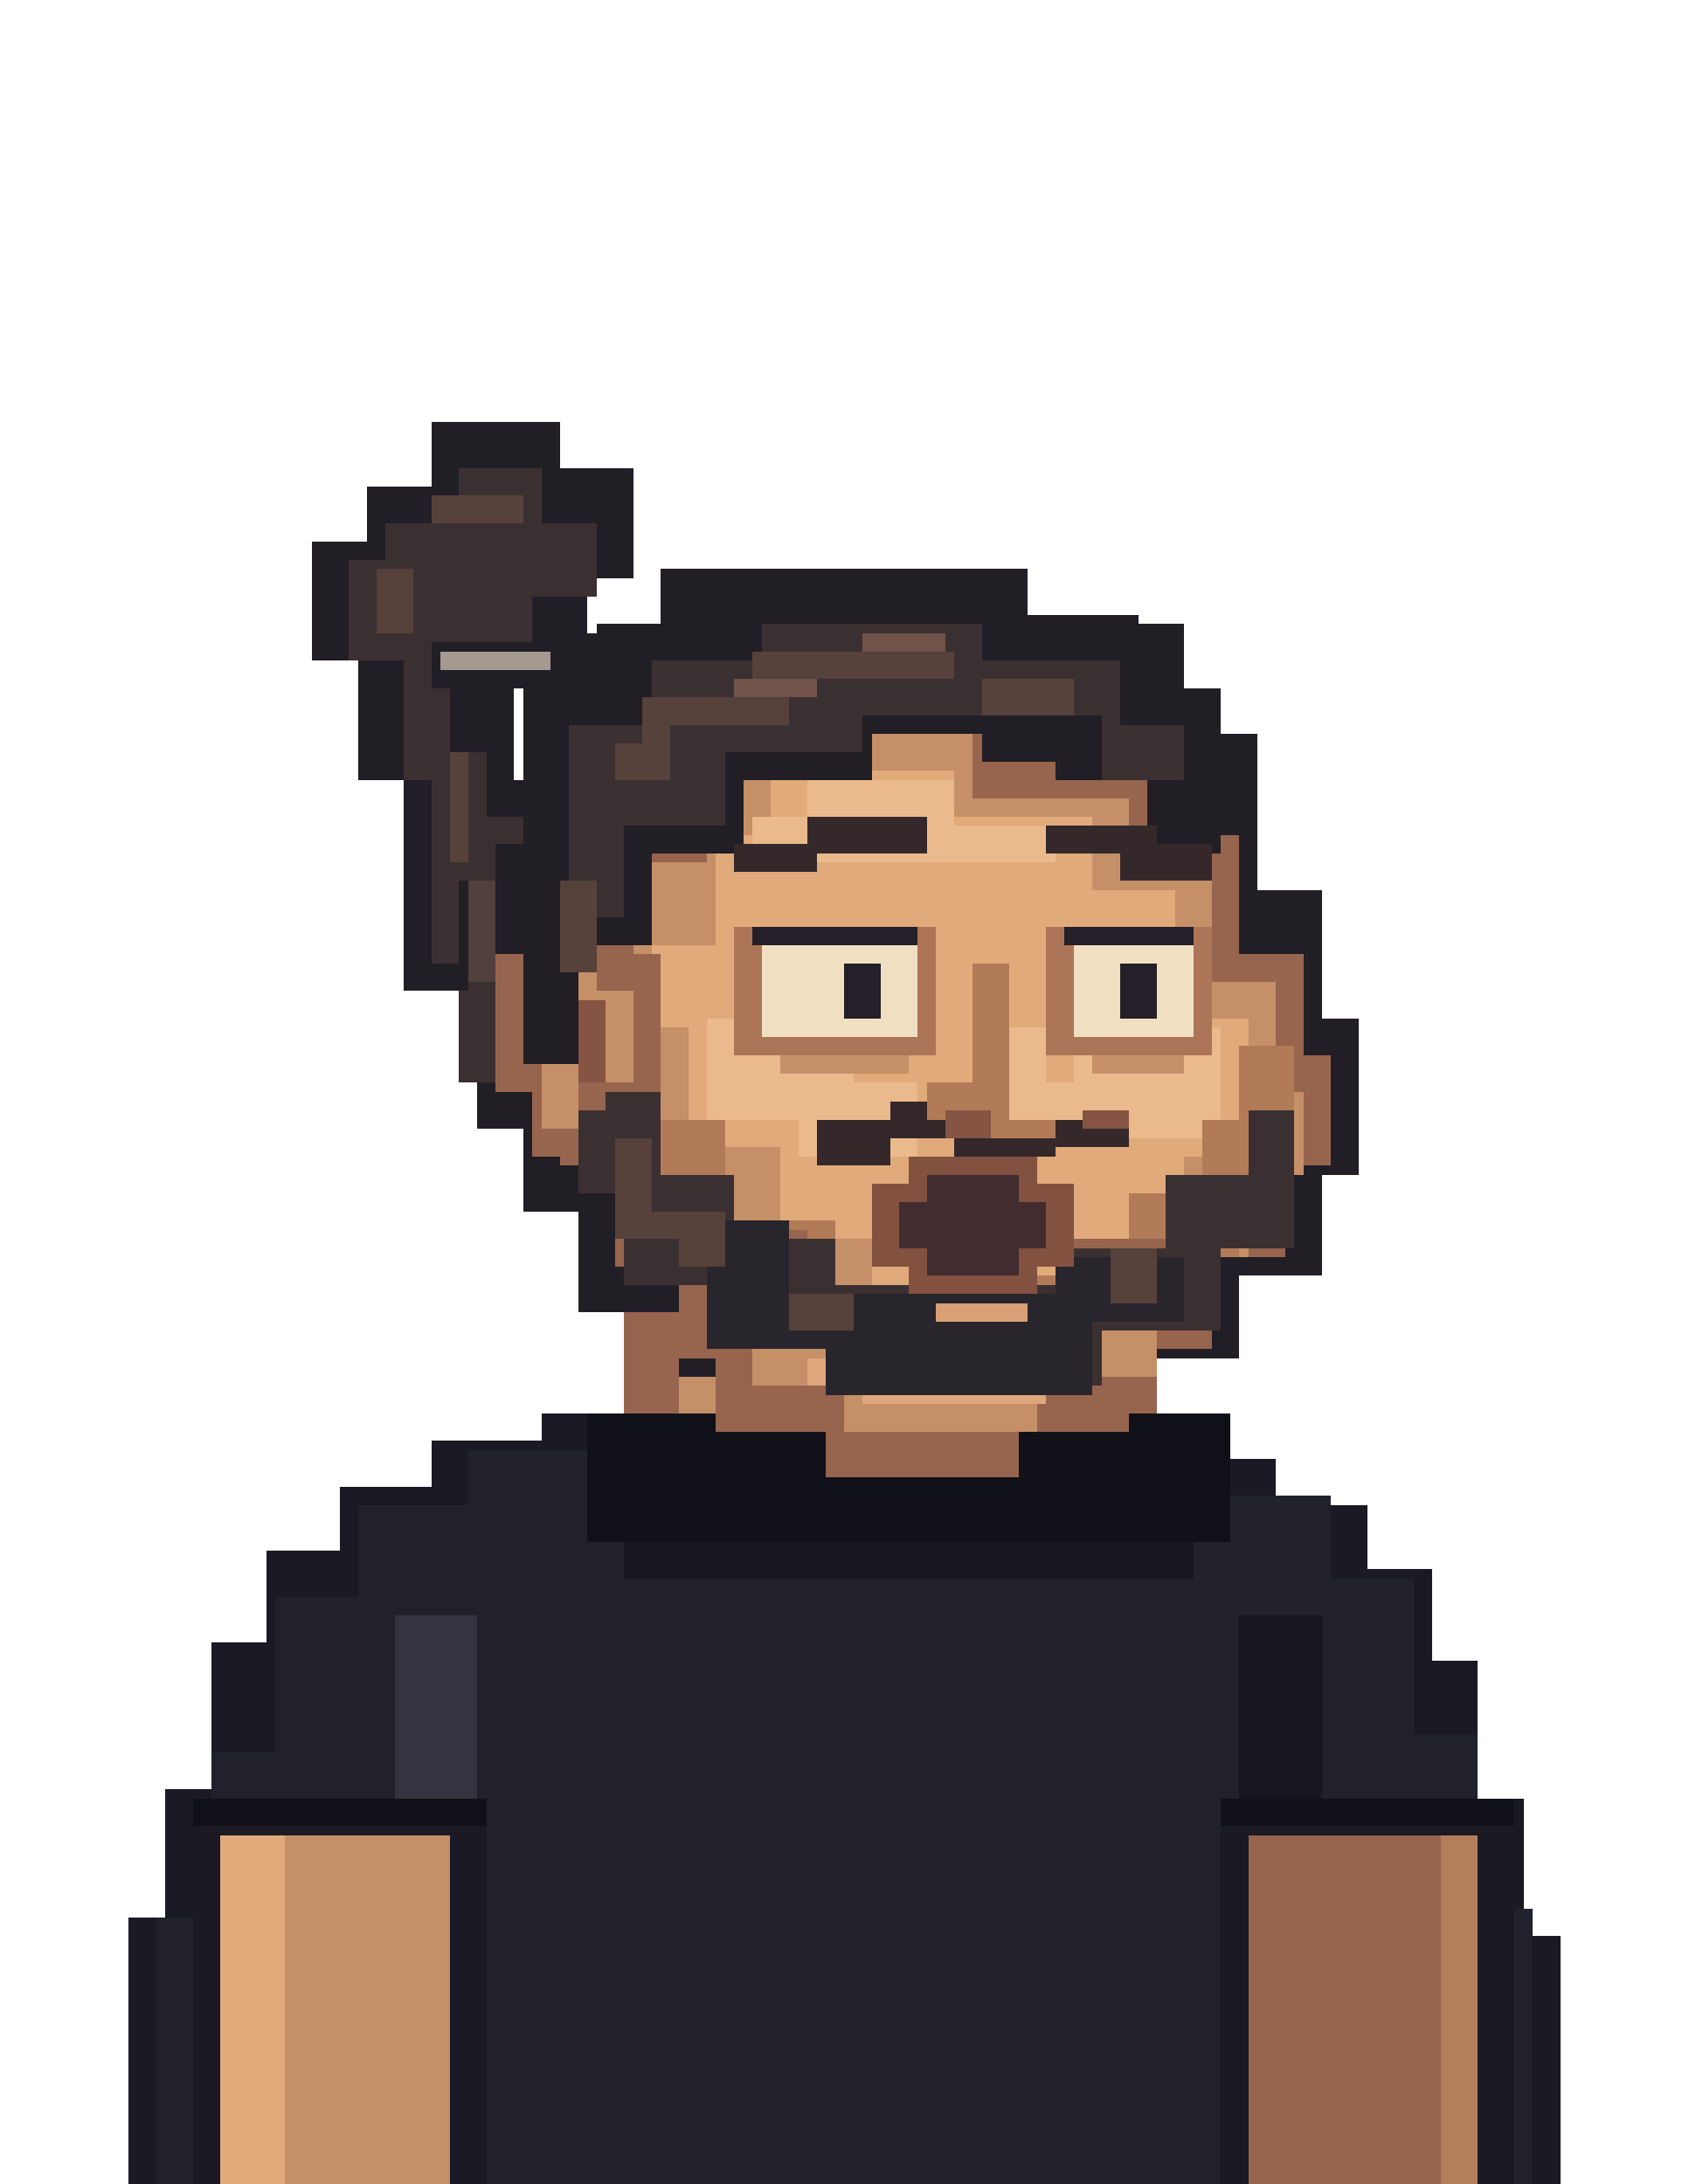
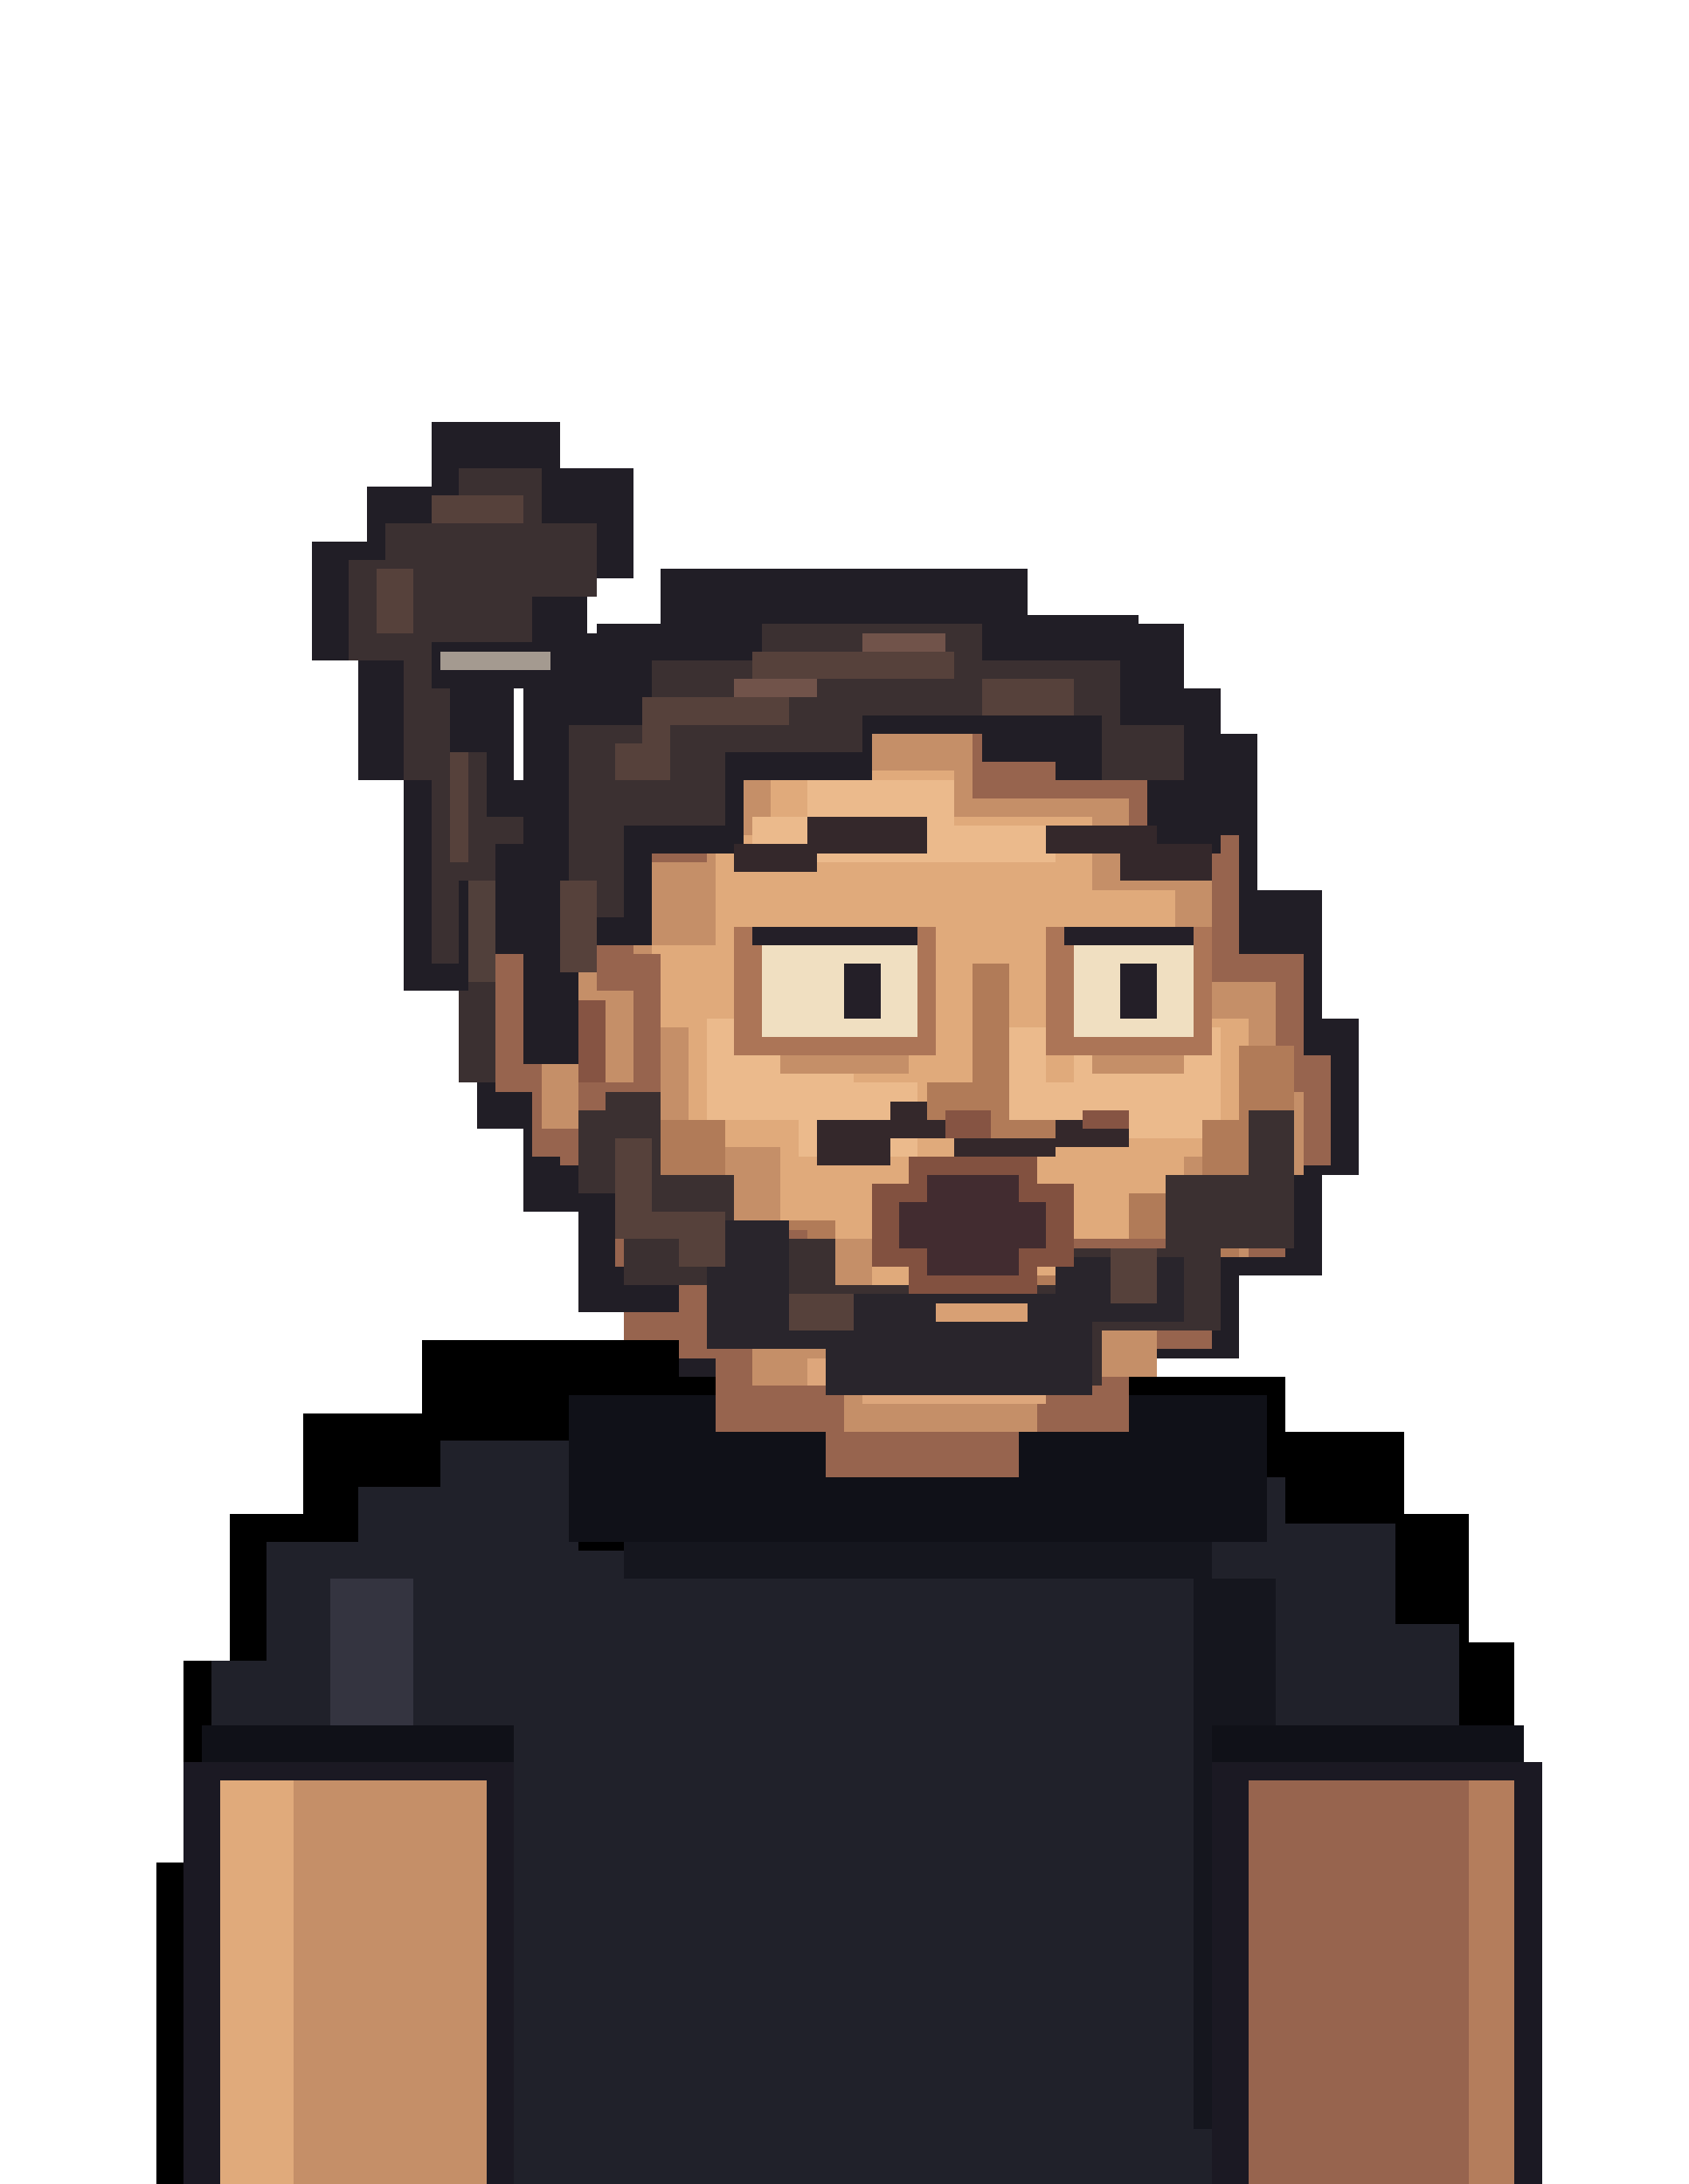
<svg xmlns="http://www.w3.org/2000/svg" width="552" height="714" viewBox="-12 -38 184 238" shape-rendering="crispEdges" data-expression="surprised">
  <g id="neck" transform="translate(0 -20)">
    <path fill="#97644e" d="M56 118h58v24h7v16H49v-16h7z" />
    <path fill="#c58f68" d="M62 126h45v17h7v8H56v-8h6z" />
    <path fill="#dda67b" d="M66 134h35v10h7v3H66z" />
  </g>
-   <g id="casual-body" transform="translate(0 4)">
-     <path fill="#1b1923" d="M47 112h68v5h12v5h10v7h7v10h5v15h5v15h4v31H2v-33h4v-14h5v-16h6v-10h8v-7h10v-5h12z" />
-     <path fill="#20212a" d="M49 116h18v8h39v-8h14v5h13v9h9v17h7v19h6v34H5v-33h6v-18h7v-17h9v-10h12v-6h10z" />
-     <path fill="#20212a" d="M40 125h19v12h11v6h28v-6h13v-10h16v8h9v22h6v29h5v14H14v-30h6v-22h8v-13h12z" />
-     <path fill="#20212a" d="M39 127h13v8H39zM70 137h29v4H70zM114 126h12v9h-12zM24 144h6v18h-6z" />
-     <path fill="#20212a" d="M52 141h11v10h10v7h24v-7h10v-11h9v17h-9v43H57v-40h-5zM18 178h8v22h-8zM140 174h9v26h-9z" />
-     <path fill="#20212a" d="M67 159h31v6H67zM60 187h48v5H60zM30 163h15v5H30z" />
-     <rect x="31" y="134" width="9" height="60" fill="#343440" />
-     <rect x="123" y="134" width="9" height="60" fill="#15161e" />
-     <rect x="9" y="154" width="32" height="50" fill="#1b1923" />
-     <rect x="121" y="154" width="32" height="50" fill="#1b1923" />
-     <rect x="9" y="154" width="32" height="3" fill="#101118" />
-     <rect x="121" y="154" width="32" height="3" fill="#101118" />
-     <rect x="12" y="158" width="25" height="46" fill="#c58f68" />
-     <rect x="12" y="158" width="7" height="46" fill="#e0aa7b" />
-     <rect x="124" y="158" width="25" height="46" fill="#97644e" />
-     <rect x="145" y="158" width="4" height="46" fill="#b47d5c" />
-     <rect x="52" y="112" width="70" height="14" fill="#101118" />
-     <rect x="56" y="126" width="62" height="4" fill="#15161e" />
+   <g id="casual-body">
+     <path d="M52 108h60v4h16v6h13v9h7v14h5v19h3v40H5v-35h3v-22h5v-16h8v-11h13v-8h18z" />
+     <path fill="#20212a" d="M36 119h15v12h24v-4h17v5h22v-9h14v5h12v11h7v20h5v41H8v-35h3v-22h6v-13h10v-6h9z" />
+     <path fill="#20212a" d="M31 126h16v12h27v-5h23v6h27v-9h10v14h7v22h5v34H31v-9h-9v-20h-5v-21h5v-14h9z" />
+     <path fill="#20212a" d="M48 137h20v-3h8v5h20v4h14v14H96v7H71v-5H51v-8h-8v-8h5z" />
+     <path fill="#20212a" d="M54 138h12v3h-12zM45 144h8v7h-5v-4h-3zM72 140h20v3H72z" />
+     <path fill="#20212a" d="M21 131h8v12h-6v20h5v19h8v18H10v-34h4v-23h7zM132 139h7v22h7v39h-17v-19h-4v-16h7z" />
+     <path fill="#20212a" d="M16 143h5v21h-5zM12 170h8v16h6v14H9v-25h3zM140 170h6v30h-7v-17h-4v-10h5z" />
+     <path fill="#20212a" d="M27 135h6v20h5v17h-4v10h-6v-19h-4v-16h3zM119 145h9v17h-6v19h-6v-19h3z" />
+     <path fill="#20212a" d="M32 133h6v19h-4v-10h-2zM38 160h6v16h-4v-9h-2zM127 134h5v12h-4v-5h-1z" />
+     <path fill="#20212a" d="M48 165h15v4H49v4H37v-4h11zM90 168h24v4H93v3H71v-4h19zM45 183h30v4H55v4H37v-4h8zM107 186h19v5h-12v4H85v-4h22z" />
+     <path fill="#20212a" d="M48 174h20v3H48zM76 177h30v3H76zM51 192h29v3H51zM100 182h12v3h-12z" />
+     <path fill="#20212a" d="M33 193h7v7h-7zM120 193h9v7h-9zM80 197h29v3H80z" />
+     <rect x="24" y="134" width="9" height="60" fill="#343440" />
+     <rect x="118" y="134" width="9" height="60" fill="#15161e" />
+     <rect x="10" y="150" width="34" height="4" fill="#101118" />
+     <rect x="120" y="150" width="34" height="4" fill="#101118" />
+     <rect x="8" y="154" width="36" height="48" fill="#1b1923" />
+     <rect x="120" y="154" width="36" height="48" fill="#1b1923" />
+     <rect x="12" y="156" width="29" height="46" fill="#c58f68" />
+     <rect x="12" y="156" width="8" height="46" fill="#e0aa7b" />
+     <rect x="124" y="156" width="29" height="46" fill="#97644e" />
+     <rect x="148" y="156" width="5" height="46" fill="#b47d5c" />
+     <rect x="50" y="114" width="76" height="16" fill="#101118" />
+     <rect x="56" y="130" width="64" height="4" fill="#15161e" />
  </g>
  <g id="hair-back" transform="translate(0 -38)">
    <path fill="#211e26" d="M45 69h15v-7h40v6h17v12h8v27h-7v16h-9v7H51v-7H40v-17h-5V85h10z" />
    <path fill="#3b3031" d="M39 89h7v15h-4v14h-4v-14h-3V96h4zM111 82h7v23h-5v15h-6v-9h4z" />
    <path fill="#51403b" d="M39 96h3v11h-3z" />
  </g>
  <g id="ponytail" transform="translate(0 -38)">
    <path fill="#211e26" d="M28 53h7v-7h14v5h8v12h-5v10h-8v16h-5v19h-7V85h-5V72h-5V59h6z" />
    <path fill="#3b3031" d="M30 57h8v-6h9v6h6v8h-7v8h-9v12h-5V72h-6V61h4zM35 82h6v14h-3v9h-3z" />
    <path fill="#56413b" d="M35 54h10v3H35zM29 62h4v7h-4zM37 82h2v12h-2z" />
    <path fill="#211e26" d="M35 70h14v5H35z" />
    <path fill="#a49a90" d="M36 71h12v2H36z" />
  </g>
  <g id="head" transform="translate(0 -38)">
    <path fill="#211e26" d="M57 73h40v4h17v8h11v12h7v14h4v17h-4v11h-9v9h-14v6H76v-4H62v-7H51v-11h-6v-14h-3V99h6V85h9z" />
    <path fill="#97644e" d="M60 78h35v5h18v8h10v13h7v11h3v12h-5v10h-9v8h-13v5H78v-5H65v-7H55v-11h-6v-13h-3v-13h6V89h8z" />
    <path fill="#c58f68" d="M65 80h29v7h17v8h9v12h7v12h3v9h-6v9h-12v8H80v-5H68v-9H58v-12h-6v-15h5V94h8z" />
    <path fill="#e0aa7b" d="M72 84h20v5h15v8h9v14h8v15h-7v9h-13v5H83v-5H73v-10H63v-13h-4v-9h7V91h6z" />
    <path fill="#ebba8c" d="M76 85h16v5h11v4H70v-5h6zM65 111h16v7h7v8H75v-4H65zM105 112h16v12h-16z" />
    <path fill="#b17b58" d="M52 109h7v13h8v11h12v8H68v-6H58v-10h-6zM123 114h6v14h-6v9h-12v7h-11v-5h11v-9h8v-8h4z" />
  </g>
  <g id="double-chin" transform="translate(0 -38)">
    <path fill="#97644e" d="M62 134h14v8h28v-7h16v12h-9v9H99v5H78v-5H66v-8h-4z" />
    <path fill="#c58f68" d="M67 139h9v8h28v-6h10v9h-13v6H80v-5H70v-6h-3z" />
    <path fill="#dda67b" d="M76 148h26v5H82v-2h-6z" />
    <path fill="#ad7658" d="M72 143h7v3h23v-3h6v6H79v-2h-7z" />
  </g>
  <g id="ears" transform="translate(0 -38)">
    <path fill="#97644e" d="M46 99h9v5h5v16h-5v6h-9v-7h-4v-15h4z" />
    <path fill="#c58f68" d="M47 103h6v5h4v10h-6v5h-4z" />
    <path fill="#e0aa7b" d="M47 104h3v7h-3z" />
    <path fill="#865443" d="M51 109h3v9h-3z" />
  </g>
  <g id="hair-front" transform="translate(0 -38)">
    <path fill="#211e26" d="M45 90V76h8v-8h14v-5h30v4h15v8h9v18h-7v-8h-11v-5H83v5H69v8H59v10h-8v13h-6v-14h-3V92h3z" />
    <path fill="#3b3031" d="M50 79h9v-7h12v-4h24v4h15v7h7v6h-9v-7H82v4H67v8H56v10h-6z" />
    <path fill="#56413b" d="M58 76h12v-5h22v3H74v5H61v6h-6v-4h3zM95 74h10v4H95zM49 96h4v10h-4z" />
    <path fill="#71534a" d="M68 74h9v2h-9zM82 69h9v2h-9z" />
  </g>
  <g id="facial-hair" transform="translate(0 -38)">
    <path fill="#3b3031" d="M54 119h6v9h8v7h11v5h24v-4h12v-8h9v-7h5v15h-8v9h-13v6H78v-4H65v-7H56v-10h-5v-9h3z" />
    <path fill="#29252c" d="M65 133h9v8h29v-4h14v7h-10v8H78v-5H65z" />
    <path fill="#56413b" d="M55 124h4v8h8v6h-5v-3h-7zM74 141h7v4h-7zM109 136h5v6h-5z" />
    <path fill="#34282b" d="M77 122h8v-2h9v2h8v-1h9v4h-8v1H92v-2h-7v3h-8z" />
  </g>
  <g id="expression-brows" transform="translate(0 -38)">
    <path fill="#34282b" d="M68 92h8v-3h13v4H77v2h-9zM102 90h12v2h6v4h-10v-3h-8z" />
  </g>
  <g id="expression-eyes" transform="translate(0 -38)">
    <path fill="#ac7557" d="M68 101h22v14H68zM102 101h18v14h-18z" />
    <path fill="#f0dfc1" d="M71 103h17v10H71zM105 103h13v10h-13z" />
    <path fill="#241f28" d="M80 105h4v6h-4zM110 105h4v6h-4zM70 101h18v2H70zM104 101h14v2h-14z" />
    <path fill="#c58f68" d="M73 115h14v2H73zM107 115h10v2h-10z" />
  </g>
  <g id="nose" transform="translate(0 -38)">
    <path fill="#b17b58" d="M94 105h4v13h5v6h-9v-2h-5v-4h5z" />
    <path fill="#ebba8c" d="M98 112h4v6h7v4H98z" />
    <path fill="#865443" d="M91 121h5v3h-5zM106 121h5v2h-5z" />
  </g>
  <g id="expression-mouth" transform="translate(0 -38)">
    <path fill="#825140" d="M87 126h14v3h4v9h-4v3H87v-3h-4v-9h4z" />
    <path fill="#422c30" d="M89 128h10v3h3v5h-3v3H89v-3h-3v-5h3z" />
    <path fill="#d8a074" d="M90 142h10v2H90z" />
  </g>
</svg>
